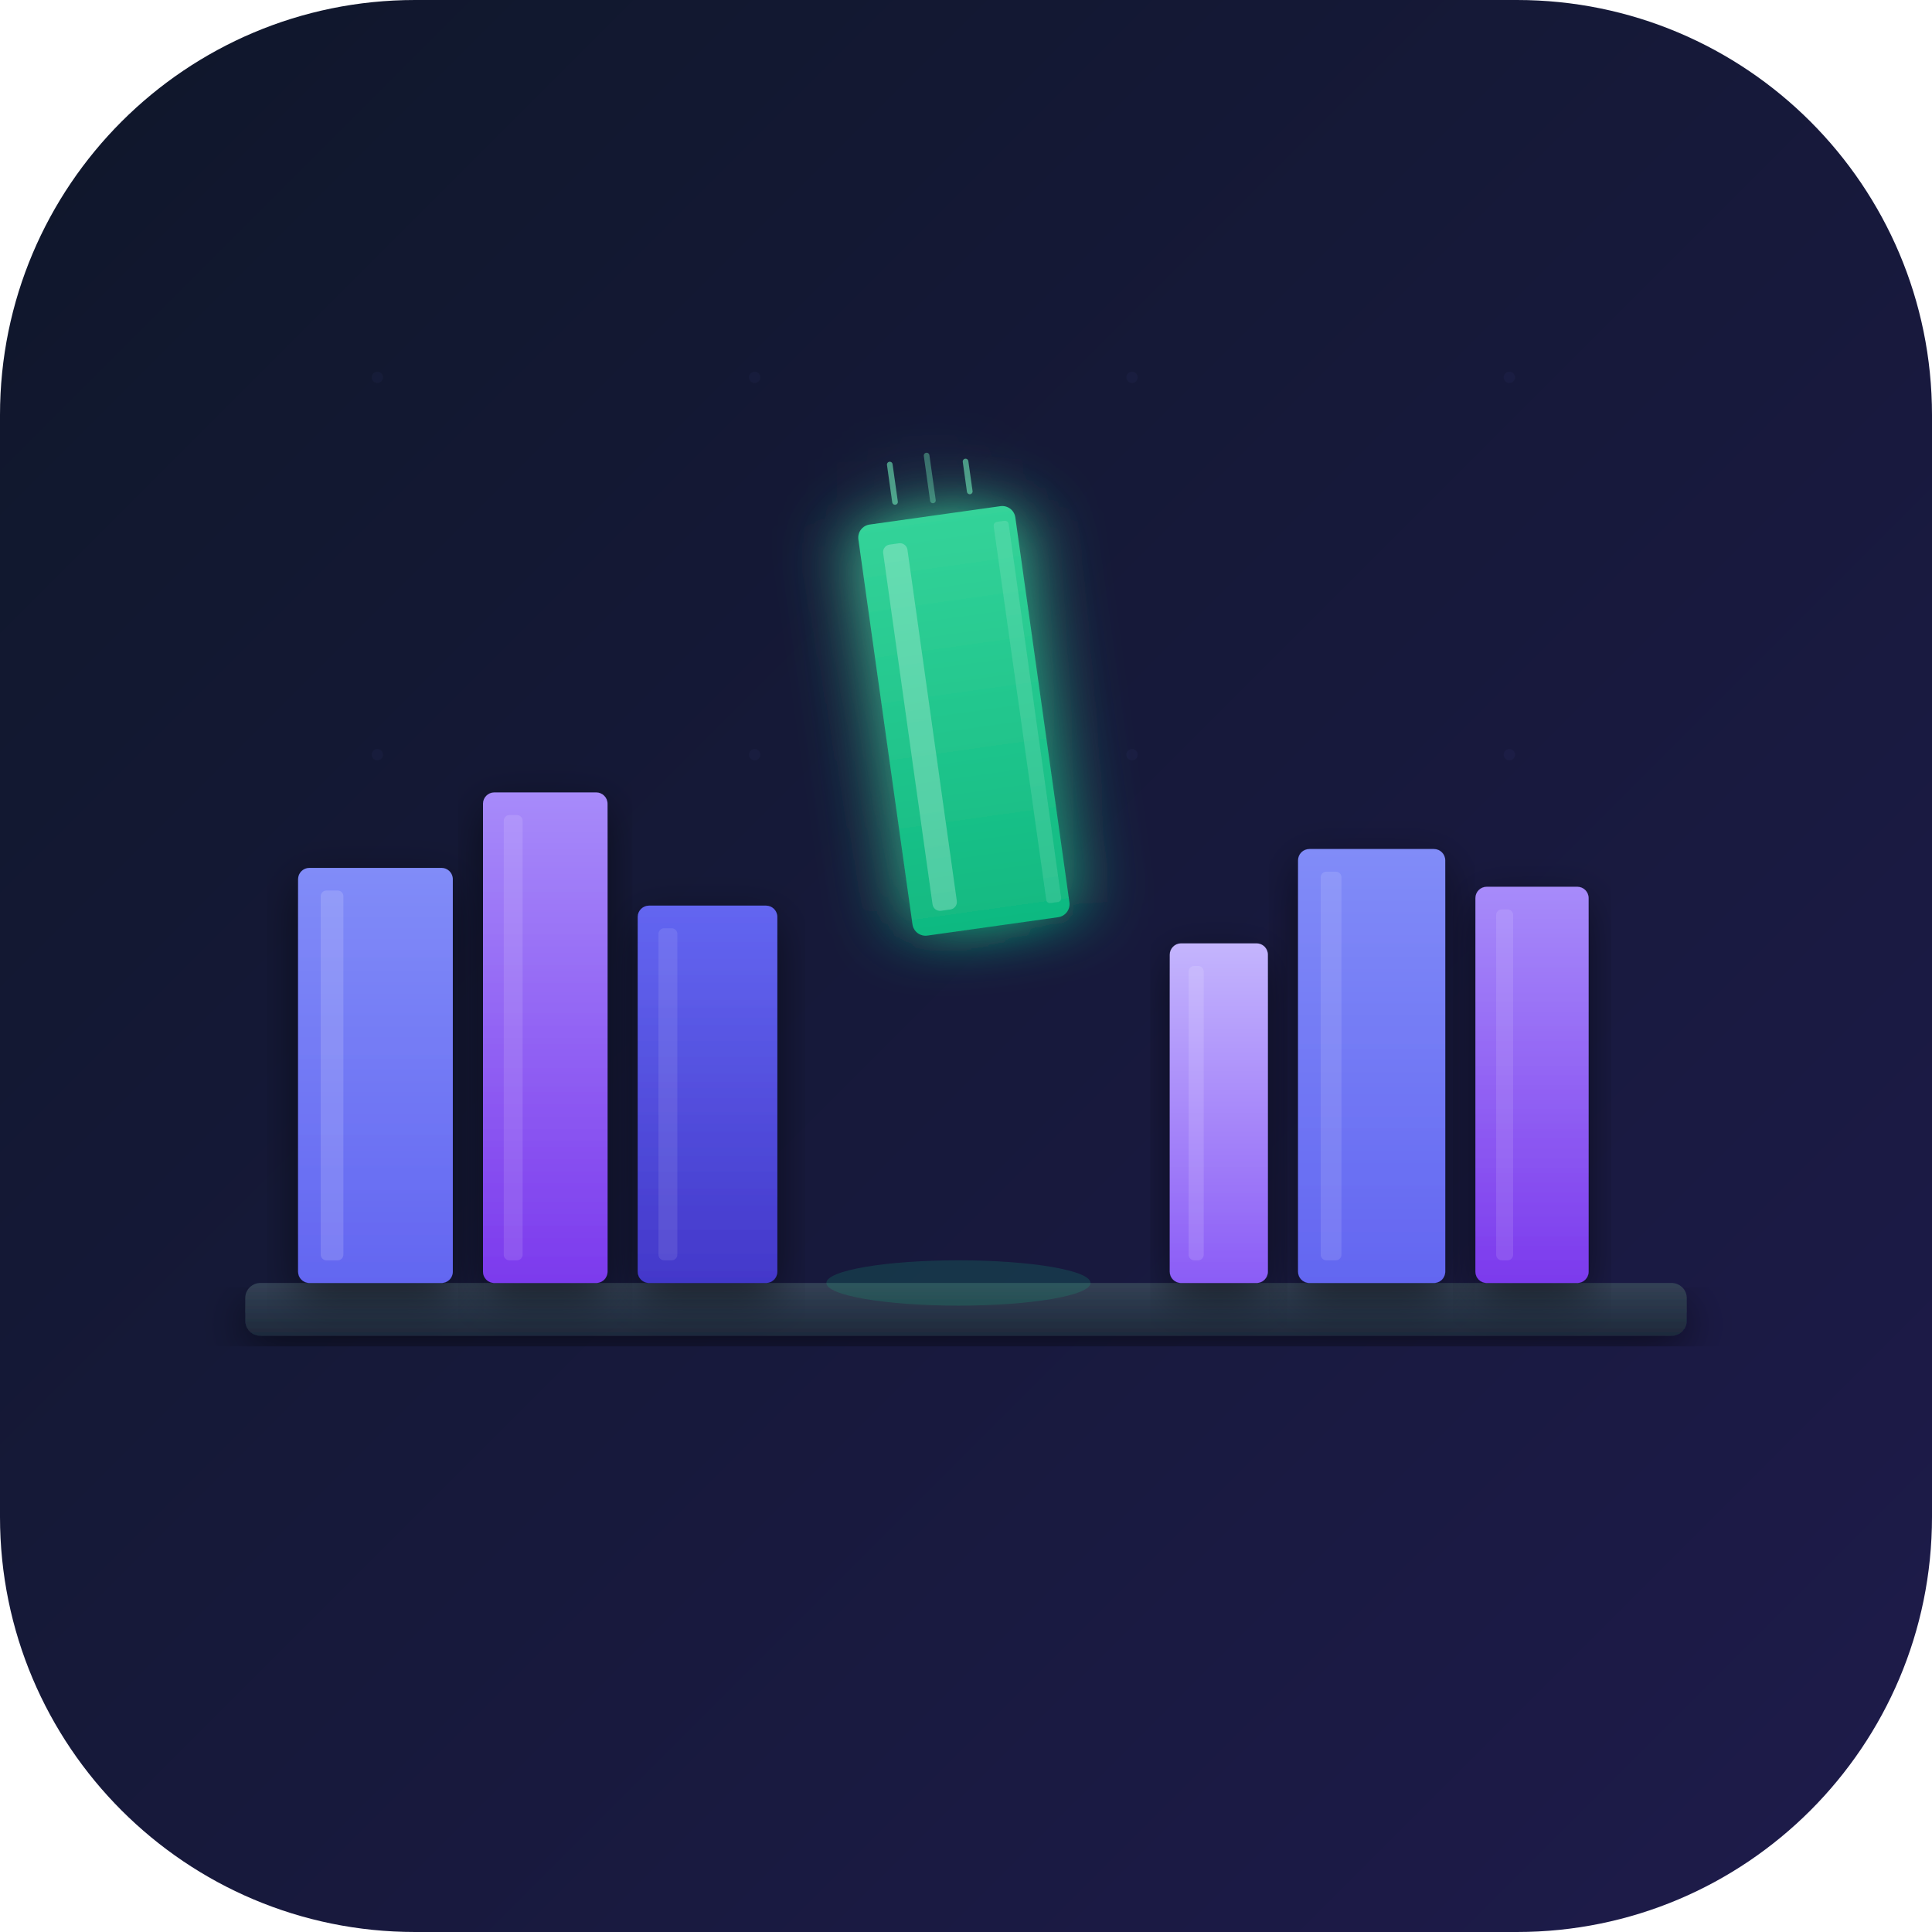
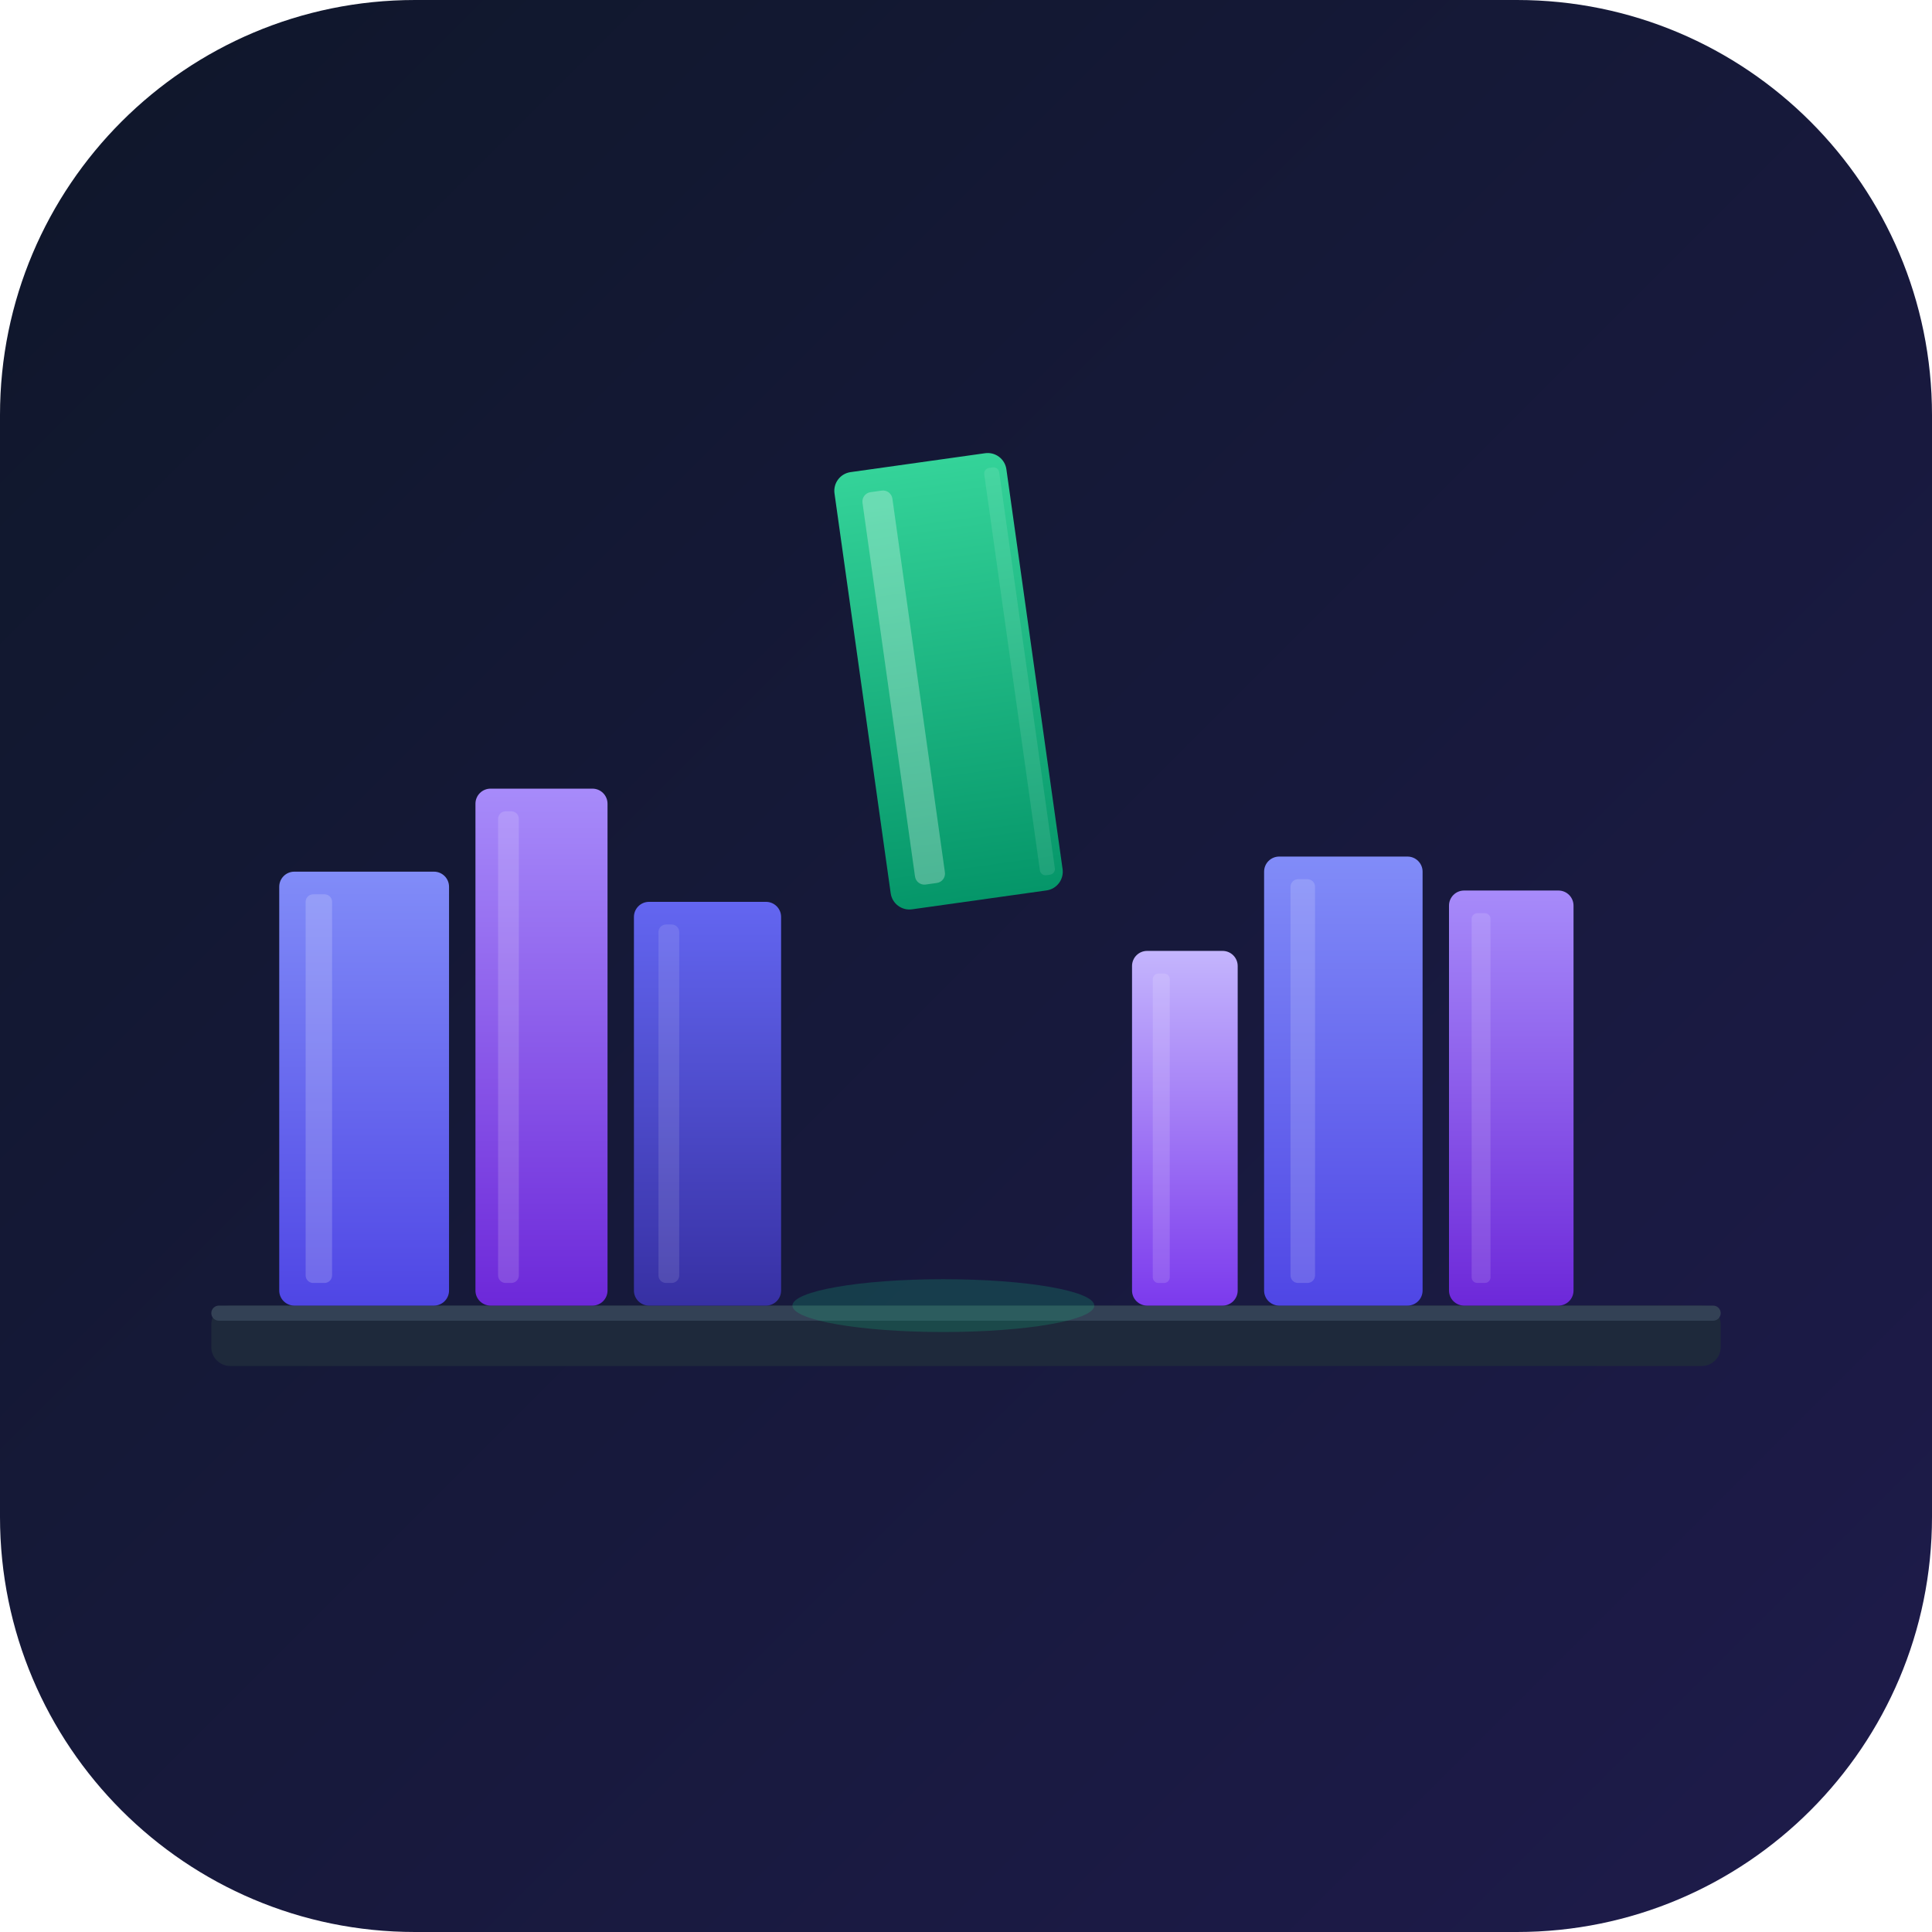
<svg xmlns="http://www.w3.org/2000/svg" viewBox="0 0 1024 1024" width="1024" height="1024">
  <defs>
-     <linearGradient id="bg" x1="0%" y1="0%" x2="100%" y2="100%">
-       <stop offset="0%" style="stop-color:#0f172a" />
-       <stop offset="100%" style="stop-color:#1e1b4b" />
+     <linearGradient id="bg" x1="0" y1="0" x2="1024" y2="1024" gradientUnits="userSpaceOnUse">
+       <stop offset="0%" stop-color="#0f172a" />
+       <stop offset="100%" stop-color="#1e1b4b" />
    </linearGradient>
-     <linearGradient id="shelf" x1="0%" y1="0%" x2="0%" y2="100%">
-       <stop offset="0%" style="stop-color:#334155" />
-       <stop offset="100%" style="stop-color:#1e293b" />
+     <linearGradient id="b1" x1="0" y1="0" x2="0" y2="1" gradientUnits="objectBoundingBox">
+       <stop offset="0%" stop-color="#818cf8" />
+       <stop offset="100%" stop-color="#4f46e5" />
    </linearGradient>
-     <linearGradient id="book-flying" x1="0%" y1="0%" x2="0%" y2="100%">
-       <stop offset="0%" style="stop-color:#34d399" />
-       <stop offset="100%" style="stop-color:#10b981" />
+     <linearGradient id="b2" x1="0" y1="0" x2="0" y2="1" gradientUnits="objectBoundingBox">
+       <stop offset="0%" stop-color="#a78bfa" />
+       <stop offset="100%" stop-color="#6d28d9" />
    </linearGradient>
-     <linearGradient id="book1" x1="0%" y1="0%" x2="0%" y2="100%">
-       <stop offset="0%" style="stop-color:#818cf8" />
-       <stop offset="100%" style="stop-color:#6366f1" />
+     <linearGradient id="b3" x1="0" y1="0" x2="0" y2="1" gradientUnits="objectBoundingBox">
+       <stop offset="0%" stop-color="#6366f1" />
+       <stop offset="100%" stop-color="#3730a3" />
    </linearGradient>
-     <linearGradient id="book2" x1="0%" y1="0%" x2="0%" y2="100%">
-       <stop offset="0%" style="stop-color:#a78bfa" />
-       <stop offset="100%" style="stop-color:#7c3aed" />
+     <linearGradient id="b4" x1="0" y1="0" x2="0" y2="1" gradientUnits="objectBoundingBox">
+       <stop offset="0%" stop-color="#c4b5fd" />
+       <stop offset="100%" stop-color="#7c3aed" />
    </linearGradient>
-     <linearGradient id="book3" x1="0%" y1="0%" x2="0%" y2="100%">
-       <stop offset="0%" style="stop-color:#6366f1" />
-       <stop offset="100%" style="stop-color:#4338ca" />
+     <linearGradient id="b5" x1="0" y1="0" x2="0" y2="1" gradientUnits="objectBoundingBox">
+       <stop offset="0%" stop-color="#34d399" />
+       <stop offset="100%" stop-color="#059669" />
    </linearGradient>
-     <linearGradient id="book4" x1="0%" y1="0%" x2="0%" y2="100%">
-       <stop offset="0%" style="stop-color:#c4b5fd" />
-       <stop offset="100%" style="stop-color:#8b5cf6" />
-     </linearGradient>
-     <filter id="glow-green" x="-40%" y="-40%" width="180%" height="180%">
-       <feGaussianBlur stdDeviation="18" result="blur" />
-       <feMerge>
-         <feMergeNode in="blur" />
-         <feMergeNode in="SourceGraphic" />
-       </feMerge>
-     </filter>
-     <filter id="shadow" x="-20%" y="-20%" width="140%" height="140%">
-       <feDropShadow dx="0" dy="8" stdDeviation="12" flood-color="rgba(0,0,0,0.5)" />
-     </filter>
-     <clipPath id="rounded">
-       <rect width="1024" height="1024" rx="220" ry="220" />
-     </clipPath>
  </defs>
-   <rect width="1024" height="1024" rx="220" ry="220" fill="url(#bg)" />
-   <g opacity="0.04">
-     <circle cx="200" cy="200" r="3" fill="#818cf8" />
-     <circle cx="400" cy="200" r="3" fill="#818cf8" />
-     <circle cx="600" cy="200" r="3" fill="#818cf8" />
-     <circle cx="800" cy="200" r="3" fill="#818cf8" />
-     <circle cx="200" cy="400" r="3" fill="#818cf8" />
-     <circle cx="400" cy="400" r="3" fill="#818cf8" />
-     <circle cx="600" cy="400" r="3" fill="#818cf8" />
-     <circle cx="800" cy="400" r="3" fill="#818cf8" />
+   <rect width="1024" height="1024" rx="220" fill="url(#bg)" />
+   <rect x="112" y="692" width="800" height="32" rx="10" fill="#1e293b" />
+   <rect x="112" y="692" width="800" height="8" rx="4" fill="#334155" />
+   <rect x="148" y="462" width="90" height="230" rx="8" fill="url(#b1)" />
+   <rect x="162" y="474" width="14" height="206" rx="4" fill="rgba(255,255,255,0.18)" />
+   <rect x="252" y="418" width="70" height="274" rx="8" fill="url(#b2)" />
+   <rect x="264" y="430" width="11" height="250" rx="4" fill="rgba(255,255,255,0.15)" />
+   <rect x="336" y="478" width="78" height="214" rx="8" fill="url(#b3)" />
+   <rect x="349" y="490" width="11" height="190" rx="4" fill="rgba(255,255,255,0.12)" />
+   <rect x="600" y="504" width="56" height="188" rx="8" fill="url(#b4)" />
+   <rect x="611" y="516" width="9" height="164" rx="3" fill="rgba(255,255,255,0.14)" />
+   <rect x="670" y="454" width="84" height="238" rx="8" fill="url(#b1)" />
+   <rect x="684" y="466" width="13" height="214" rx="4" fill="rgba(255,255,255,0.16)" />
+   <rect x="768" y="472" width="66" height="220" rx="8" fill="url(#b2)" />
+   <rect x="780" y="484" width="10" height="196" rx="3" fill="rgba(255,255,255,0.13)" />
+   <g transform="translate(504 370) rotate(-8)">
+     <rect x="-46" y="-126" width="92" height="234" rx="10" fill="url(#b5)" />
+     <rect x="-32" y="-114" width="16" height="210" rx="5" fill="rgba(255,255,255,0.28)" />
+     <rect x="34" y="-118" width="8" height="218" rx="3" fill="rgba(255,255,255,0.10)" />
  </g>
-   <g clip-path="url(#rounded)">
-     <rect x="130" y="680" width="764" height="28" rx="8" fill="url(#shelf)" filter="url(#shadow)" />
-     <rect x="158" y="460" width="82" height="220" rx="6" fill="url(#book1)" filter="url(#shadow)" />
-     <rect x="170" y="472" width="12" height="196" rx="3" fill="rgba(255,255,255,0.15)" />
-     <rect x="256" y="420" width="66" height="260" rx="6" fill="url(#book2)" filter="url(#shadow)" />
-     <rect x="267" y="432" width="10" height="236" rx="3" fill="rgba(255,255,255,0.12)" />
-     <rect x="338" y="480" width="74" height="200" rx="6" fill="url(#book3)" filter="url(#shadow)" />
-     <rect x="349" y="492" width="10" height="176" rx="3" fill="rgba(255,255,255,0.10)" />
-     <rect x="620" y="500" width="52" height="180" rx="6" fill="url(#book4)" filter="url(#shadow)" />
-     <rect x="630" y="512" width="8" height="156" rx="3" fill="rgba(255,255,255,0.13)" />
-     <rect x="688" y="450" width="78" height="230" rx="6" fill="url(#book1)" filter="url(#shadow)" />
-     <rect x="700" y="462" width="11" height="206" rx="3" fill="rgba(255,255,255,0.12)" />
-     <rect x="782" y="470" width="60" height="210" rx="6" fill="url(#book2)" filter="url(#shadow)" />
-     <rect x="793" y="482" width="9" height="186" rx="3" fill="rgba(255,255,255,0.11)" />
-     <g transform="translate(512, 390) rotate(-8)" filter="url(#glow-green)">
-       <rect x="-42" y="-118" width="84" height="220" rx="7" fill="url(#book-flying)" />
-       <rect x="-30" y="-106" width="13" height="196" rx="4" fill="rgba(255,255,255,0.25)" />
-       <rect x="30" y="-110" width="8" height="204" rx="2" fill="rgba(255,255,255,0.12)" />
-       <line x1="-20" y1="-128" x2="-20" y2="-148" stroke="#6ee7b7" stroke-width="3" stroke-linecap="round" opacity="0.6" />
-       <line x1="0" y1="-126" x2="0" y2="-150" stroke="#6ee7b7" stroke-width="3" stroke-linecap="round" opacity="0.4" />
-       <line x1="20" y1="-128" x2="20" y2="-144" stroke="#6ee7b7" stroke-width="3" stroke-linecap="round" opacity="0.6" />
-     </g>
-     <ellipse cx="508" cy="680" rx="70" ry="12" fill="#10b981" opacity="0.18" />
-   </g>
+   <ellipse cx="500" cy="692" rx="80" ry="14" fill="#10b981" opacity="0.22" />
</svg>
